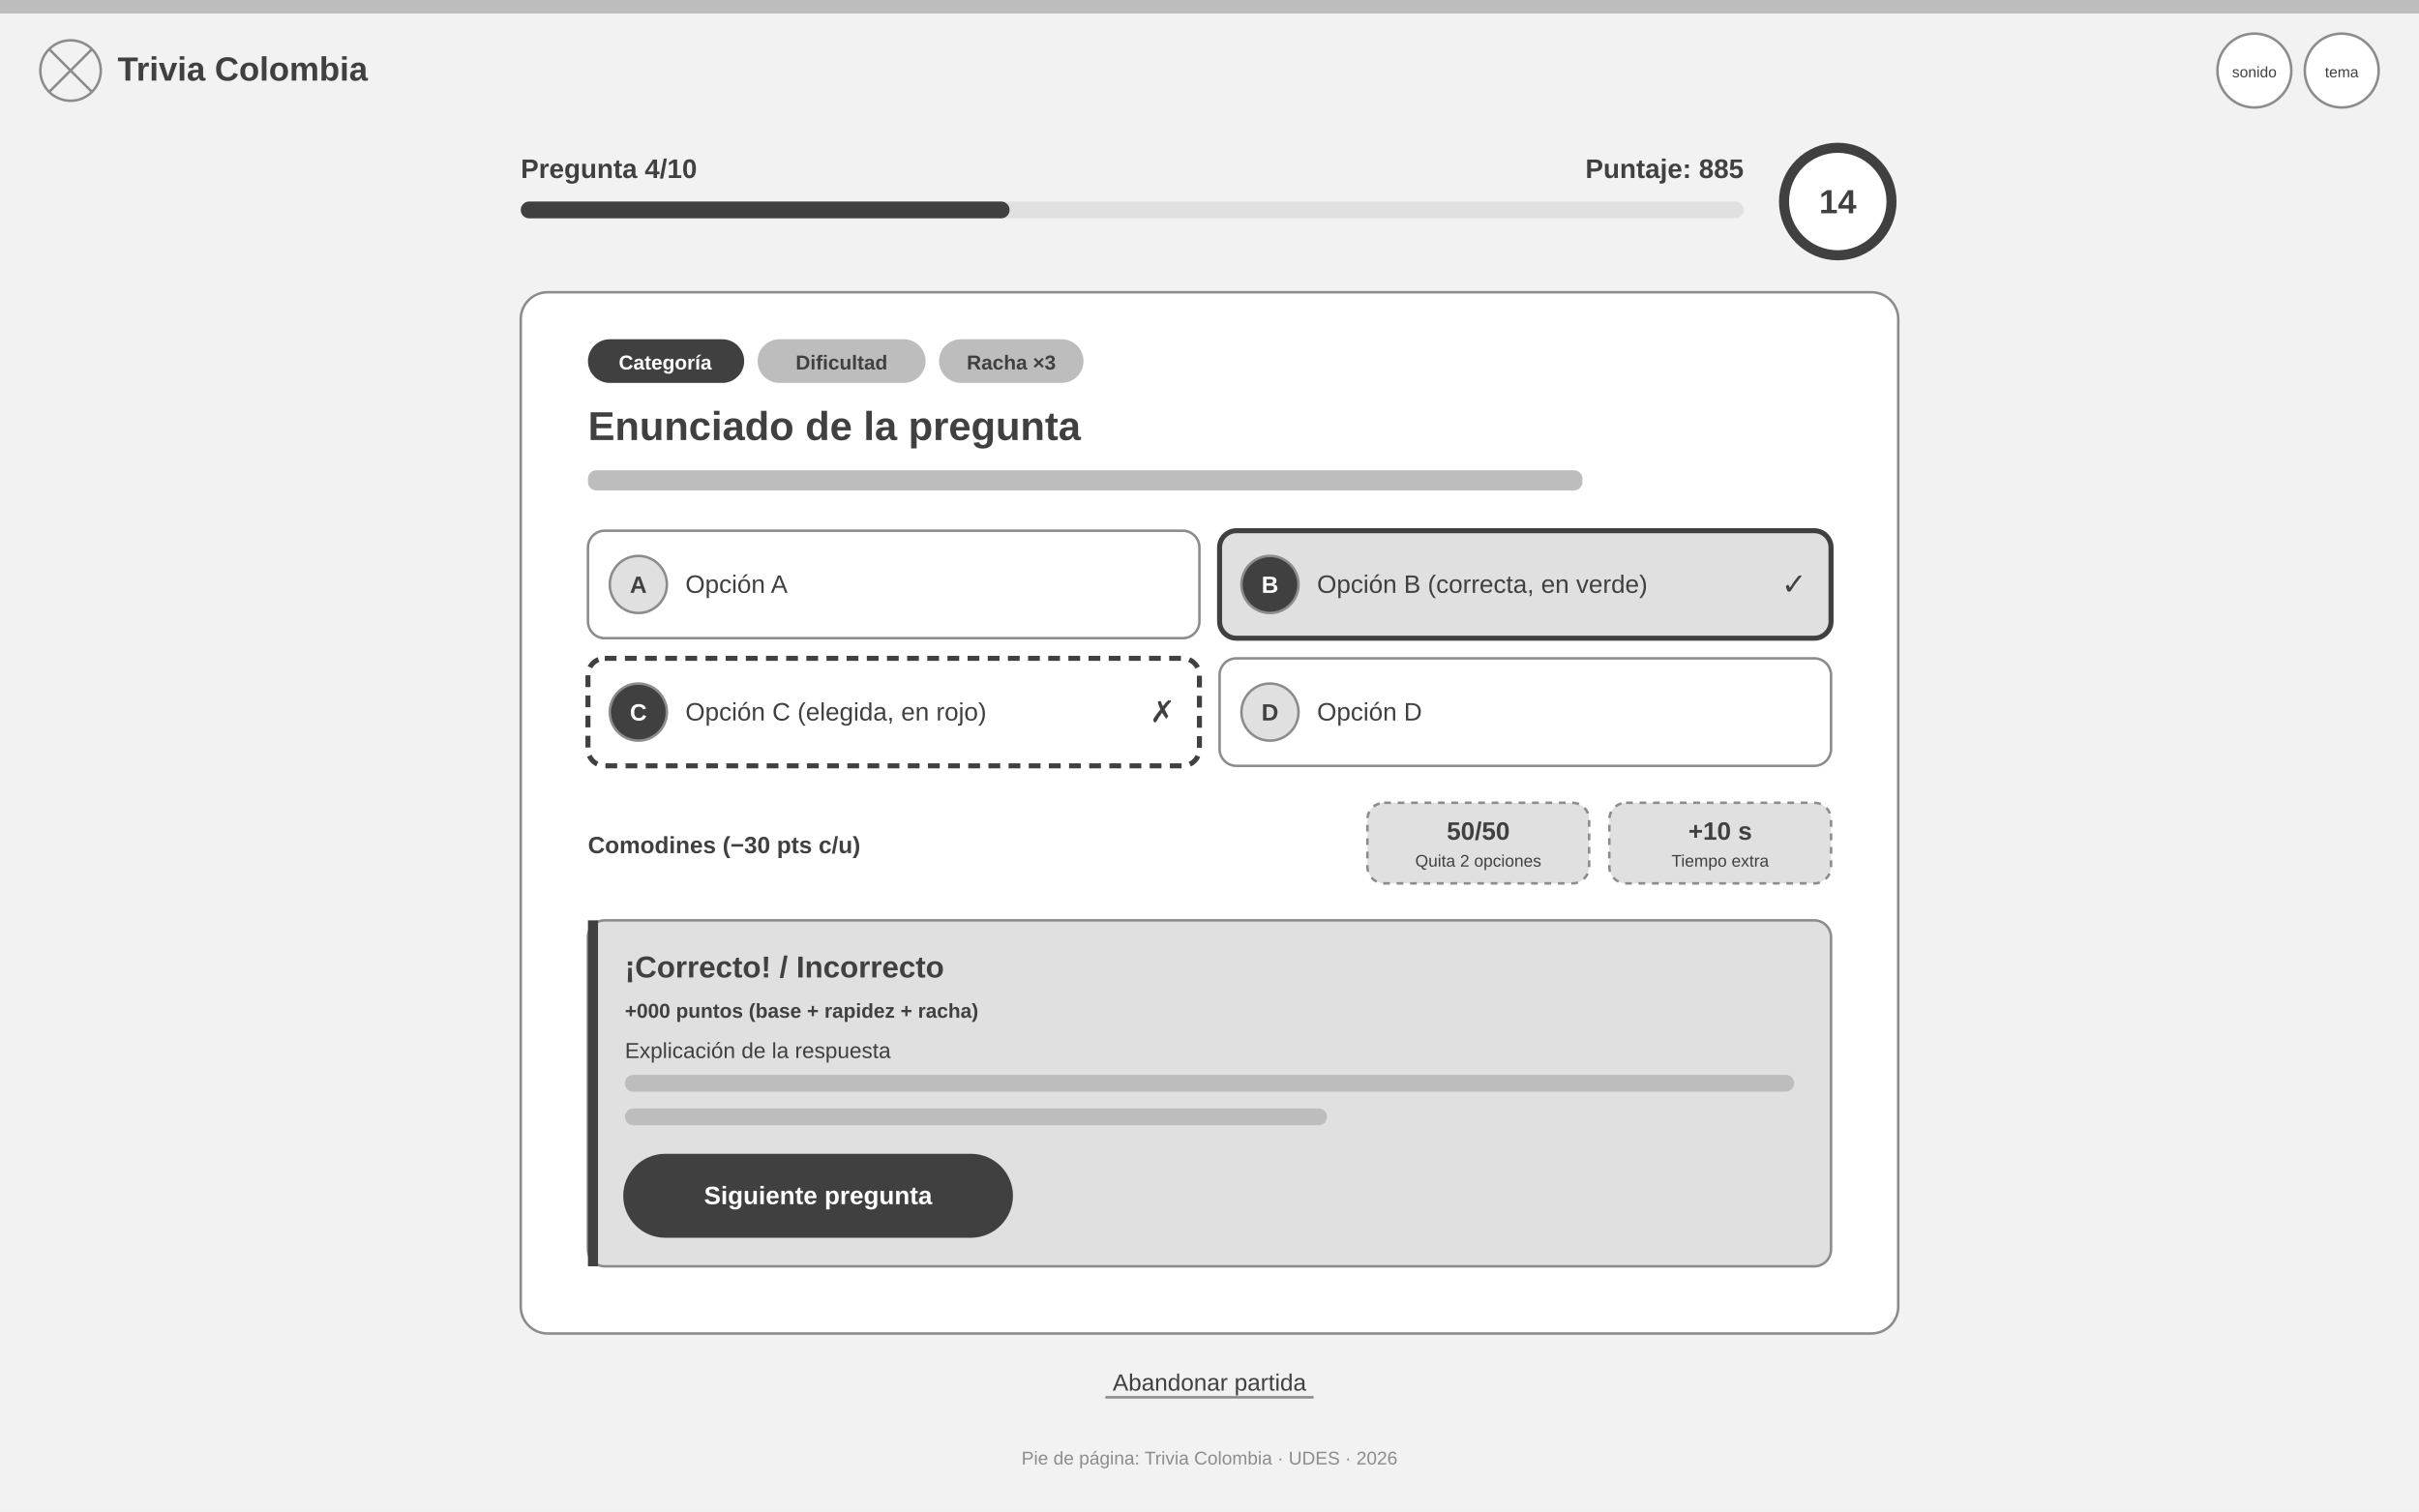
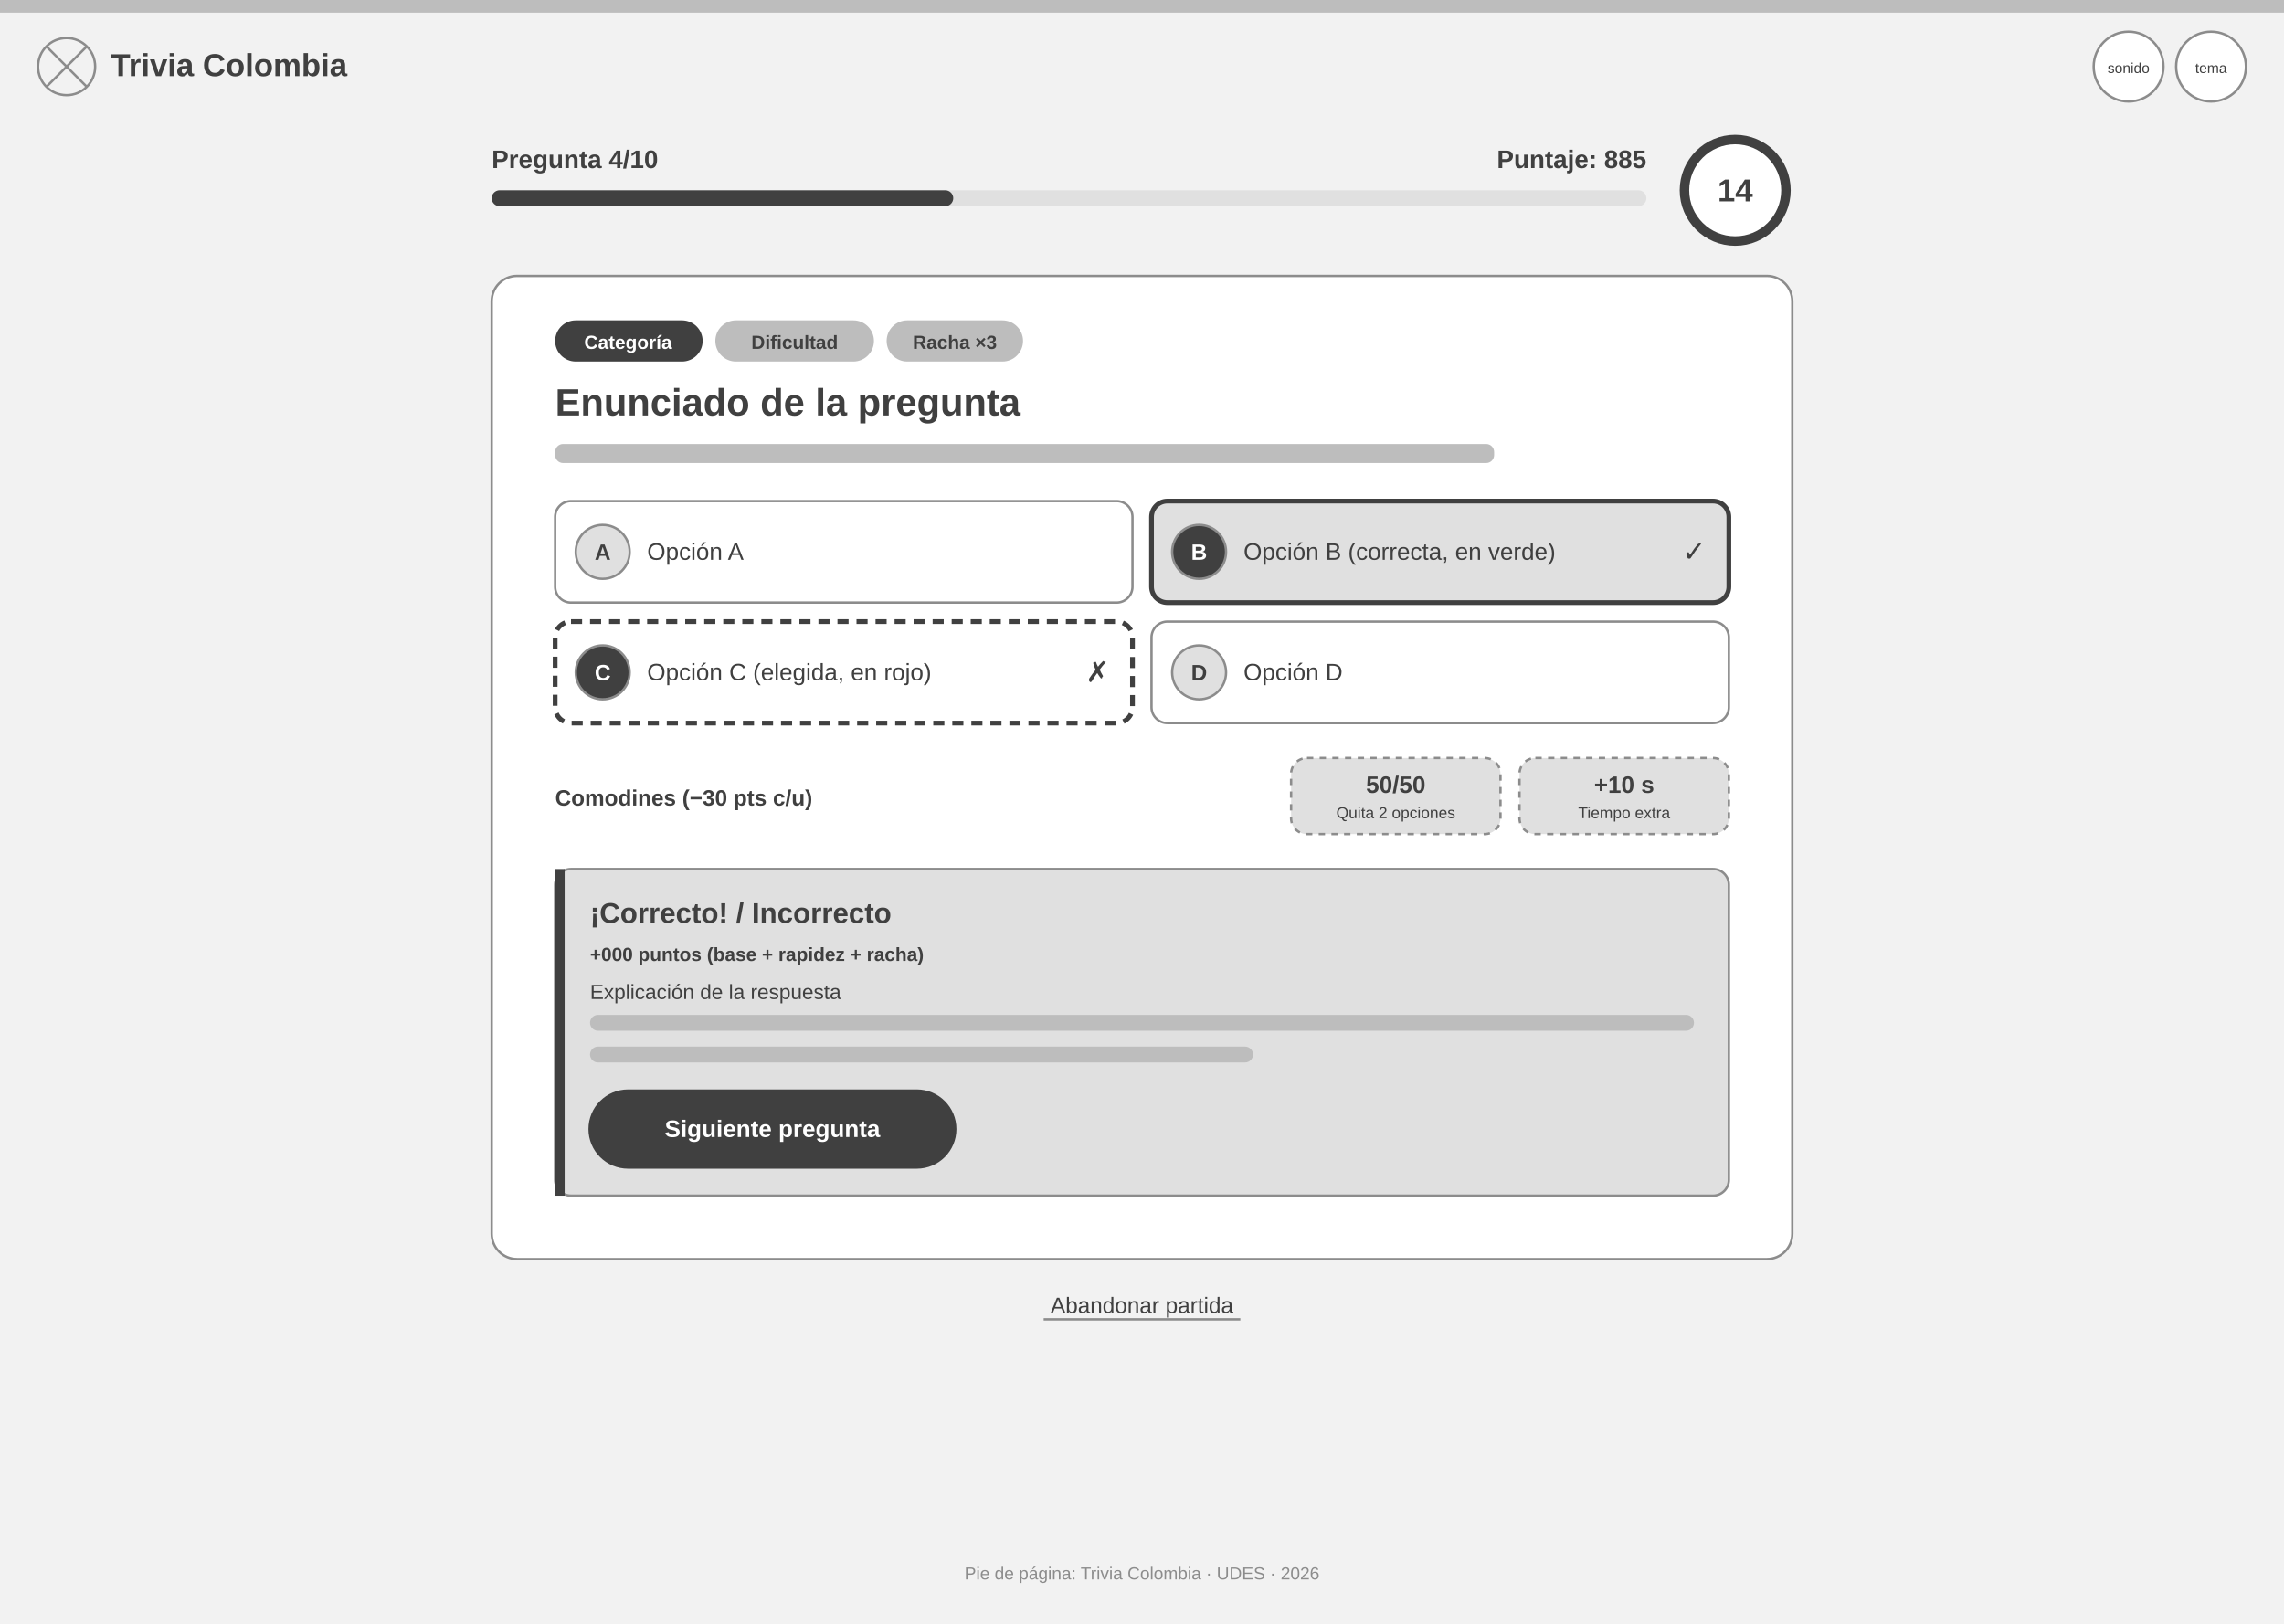
- <svg xmlns="http://www.w3.org/2000/svg" width="1440" height="900" viewBox="0 0 1440 900">
-   <rect width="1440" height="900" fill="#F2F2F2" />
+ <svg xmlns="http://www.w3.org/2000/svg" width="1440" height="1024" viewBox="0 0 1440 1024">
+   <rect width="1440" height="1024" fill="#F2F2F2" />
  <rect x="0" y="0" width="1440" height="8" rx="0" fill="#BDBDBD" stroke="none" stroke-width="0" />
  <circle cx="42" cy="42" r="18" fill="#F2F2F2" stroke="#8C8C8C" stroke-width="1.5" />
  <line x1="29" y1="29" x2="55" y2="55" stroke="#8C8C8C" stroke-width="1.5" />
  <line x1="29" y1="55" x2="55" y2="29" stroke="#8C8C8C" stroke-width="1.5" />
  <text x="70" y="48" font-family="Poppins, Arial, sans-serif" font-size="20" font-weight="600" text-anchor="start" fill="#404040">Trivia Colombia</text>
  <circle cx="1394" cy="42" r="22" fill="#FFFFFF" stroke="#8C8C8C" stroke-width="1.5" />
  <circle cx="1342" cy="42" r="22" fill="#FFFFFF" stroke="#8C8C8C" stroke-width="1.5" />
  <text x="1394" y="46" font-family="Poppins, Arial, sans-serif" font-size="9" font-weight="400" text-anchor="middle" fill="#404040">tema</text>
  <text x="1342" y="46" font-family="Poppins, Arial, sans-serif" font-size="9" font-weight="400" text-anchor="middle" fill="#404040">sonido</text>
  <text x="310" y="106" font-family="Poppins, Arial, sans-serif" font-size="16" font-weight="600" text-anchor="start" fill="#404040">Pregunta 4/10</text>
  <text x="1038" y="106" font-family="Poppins, Arial, sans-serif" font-size="16" font-weight="600" text-anchor="end" fill="#404040">Puntaje: 885</text>
  <rect x="310" y="120" width="728" height="10" rx="5" fill="#E0E0E0" stroke="none" stroke-width="0" />
  <rect x="310" y="120" width="291" height="10" rx="5" fill="#404040" stroke="none" stroke-width="0" />
  <circle cx="1094" cy="120" r="32" fill="#FFFFFF" stroke="#404040" stroke-width="6" />
  <text x="1094" y="127" font-family="Poppins, Arial, sans-serif" font-size="20" font-weight="700" text-anchor="middle" fill="#404040">14</text>
  <rect x="310" y="174" width="820" height="620" rx="16" fill="#FFFFFF" stroke="#8C8C8C" stroke-width="1.5" />
  <rect x="350" y="548" width="740" height="206" rx="10" fill="#E0E0E0" stroke="#8C8C8C" stroke-width="1.5" />
  <rect x="350" y="548" width="6" height="206" fill="#404040" />
  <rect x="350" y="202" width="93" height="26" rx="13" fill="#404040" stroke="none" stroke-width="0" />
  <text x="396" y="220" font-family="Poppins, Arial, sans-serif" font-size="12" font-weight="600" text-anchor="middle" fill="#FFFFFF">Categoría</text>
  <rect x="451" y="202" width="100" height="26" rx="13" fill="#BDBDBD" stroke="none" stroke-width="0" />
  <text x="501" y="220" font-family="Poppins, Arial, sans-serif" font-size="12" font-weight="600" text-anchor="middle" fill="#404040">Dificultad</text>
  <rect x="559" y="202" width="86" height="26" rx="13" fill="#BDBDBD" stroke="none" stroke-width="0" />
  <text x="602" y="220" font-family="Poppins, Arial, sans-serif" font-size="12" font-weight="600" text-anchor="middle" fill="#404040">Racha ×3</text>
  <text x="350" y="262" font-family="Poppins, Arial, sans-serif" font-size="24" font-weight="600" text-anchor="start" fill="#404040">Enunciado de la pregunta</text>
  <rect x="350" y="280" width="592" height="12" rx="5" fill="#BDBDBD" stroke="none" stroke-width="0" />
  <rect x="350" y="316" width="364" height="64" rx="10" fill="#FFFFFF" stroke="#8C8C8C" stroke-width="1.5" />
  <circle cx="380" cy="348" r="17" fill="#E0E0E0" stroke="#8C8C8C" stroke-width="1.5" />
  <text x="380" y="353" font-family="Poppins, Arial, sans-serif" font-size="14" font-weight="700" text-anchor="middle" fill="#404040">A</text>
  <text x="408" y="353" font-family="Poppins, Arial, sans-serif" font-size="15" font-weight="500" text-anchor="start" fill="#404040">Opción A</text>
  <rect x="726" y="316" width="364" height="64" rx="10" fill="#E0E0E0" stroke="#404040" stroke-width="3" />
  <circle cx="756" cy="348" r="17" fill="#404040" stroke="#8C8C8C" stroke-width="1.5" />
  <text x="756" y="353" font-family="Poppins, Arial, sans-serif" font-size="14" font-weight="700" text-anchor="middle" fill="#FFFFFF">B</text>
  <text x="784" y="353" font-family="Poppins, Arial, sans-serif" font-size="15" font-weight="500" text-anchor="start" fill="#404040">Opción B (correcta, en verde)</text>
  <text x="1068" y="354" font-family="Poppins, Arial, sans-serif" font-size="18" font-weight="700" text-anchor="middle" fill="#404040">✓</text>
  <rect x="350" y="392" width="364" height="64" rx="10" fill="#FFFFFF" stroke="#404040" stroke-width="3" stroke-dasharray="7 5" />
  <circle cx="380" cy="424" r="17" fill="#404040" stroke="#8C8C8C" stroke-width="1.5" />
  <text x="380" y="429" font-family="Poppins, Arial, sans-serif" font-size="14" font-weight="700" text-anchor="middle" fill="#FFFFFF">C</text>
  <text x="408" y="429" font-family="Poppins, Arial, sans-serif" font-size="15" font-weight="500" text-anchor="start" fill="#404040">Opción C (elegida, en rojo)</text>
  <text x="692" y="430" font-family="Poppins, Arial, sans-serif" font-size="18" font-weight="700" text-anchor="middle" fill="#404040">✗</text>
  <rect x="726" y="392" width="364" height="64" rx="10" fill="#FFFFFF" stroke="#8C8C8C" stroke-width="1.5" />
  <circle cx="756" cy="424" r="17" fill="#E0E0E0" stroke="#8C8C8C" stroke-width="1.5" />
  <text x="756" y="429" font-family="Poppins, Arial, sans-serif" font-size="14" font-weight="700" text-anchor="middle" fill="#404040">D</text>
  <text x="784" y="429" font-family="Poppins, Arial, sans-serif" font-size="15" font-weight="500" text-anchor="start" fill="#404040">Opción D</text>
  <text x="350" y="508" font-family="Poppins, Arial, sans-serif" font-size="14" font-weight="600" text-anchor="start" fill="#404040">Comodines (−30 pts c/u)</text>
  <rect x="814" y="478" width="132" height="48" rx="10" fill="#E0E0E0" stroke="#8C8C8C" stroke-width="1.5" stroke-dasharray="4 4" />
  <text x="880" y="500" font-family="Poppins, Arial, sans-serif" font-size="15" font-weight="700" text-anchor="middle" fill="#404040">50/50</text>
  <text x="880" y="516" font-family="Poppins, Arial, sans-serif" font-size="10" font-weight="400" text-anchor="middle" fill="#404040">Quita 2 opciones</text>
  <rect x="958" y="478" width="132" height="48" rx="10" fill="#E0E0E0" stroke="#8C8C8C" stroke-width="1.5" stroke-dasharray="4 4" />
  <text x="1024" y="500" font-family="Poppins, Arial, sans-serif" font-size="15" font-weight="700" text-anchor="middle" fill="#404040">+10 s</text>
  <text x="1024" y="516" font-family="Poppins, Arial, sans-serif" font-size="10" font-weight="400" text-anchor="middle" fill="#404040">Tiempo extra</text>
  <text x="372" y="582" font-family="Poppins, Arial, sans-serif" font-size="18" font-weight="700" text-anchor="start" fill="#404040">¡Correcto! / Incorrecto</text>
  <text x="372" y="606" font-family="Poppins, Arial, sans-serif" font-size="12" font-weight="600" text-anchor="start" fill="#404040">+000 puntos (base + rapidez + racha)</text>
  <text x="372" y="630" font-family="Poppins, Arial, sans-serif" font-size="13" font-weight="400" text-anchor="start" fill="#404040">Explicación de la respuesta</text>
  <rect x="372" y="640" width="696" height="10" rx="5" fill="#BDBDBD" stroke="none" stroke-width="0" />
  <rect x="372" y="660" width="418" height="10" rx="5" fill="#BDBDBD" stroke="none" stroke-width="0" />
  <rect x="372" y="688" width="230" height="48" rx="24.0" fill="#404040" stroke="#404040" stroke-width="2" />
  <text x="487" y="717" font-family="Poppins, Arial, sans-serif" font-size="15" font-weight="600" text-anchor="middle" fill="#FFFFFF">Siguiente pregunta</text>
  <text x="720" y="828" font-family="Poppins, Arial, sans-serif" font-size="14" font-weight="500" text-anchor="middle" fill="#404040">Abandonar partida</text>
  <line x1="658" y1="832" x2="782" y2="832" stroke="#8C8C8C" stroke-width="1.5" />
-   <text x="720" y="872" font-family="Poppins, Arial, sans-serif" font-size="11" font-weight="400" text-anchor="middle" fill="#8C8C8C">Pie de página: Trivia Colombia · UDES · 2026</text>
+   <text x="720" y="996" font-family="Poppins, Arial, sans-serif" font-size="11" font-weight="400" text-anchor="middle" fill="#8C8C8C">Pie de página: Trivia Colombia · UDES · 2026</text>
</svg>
